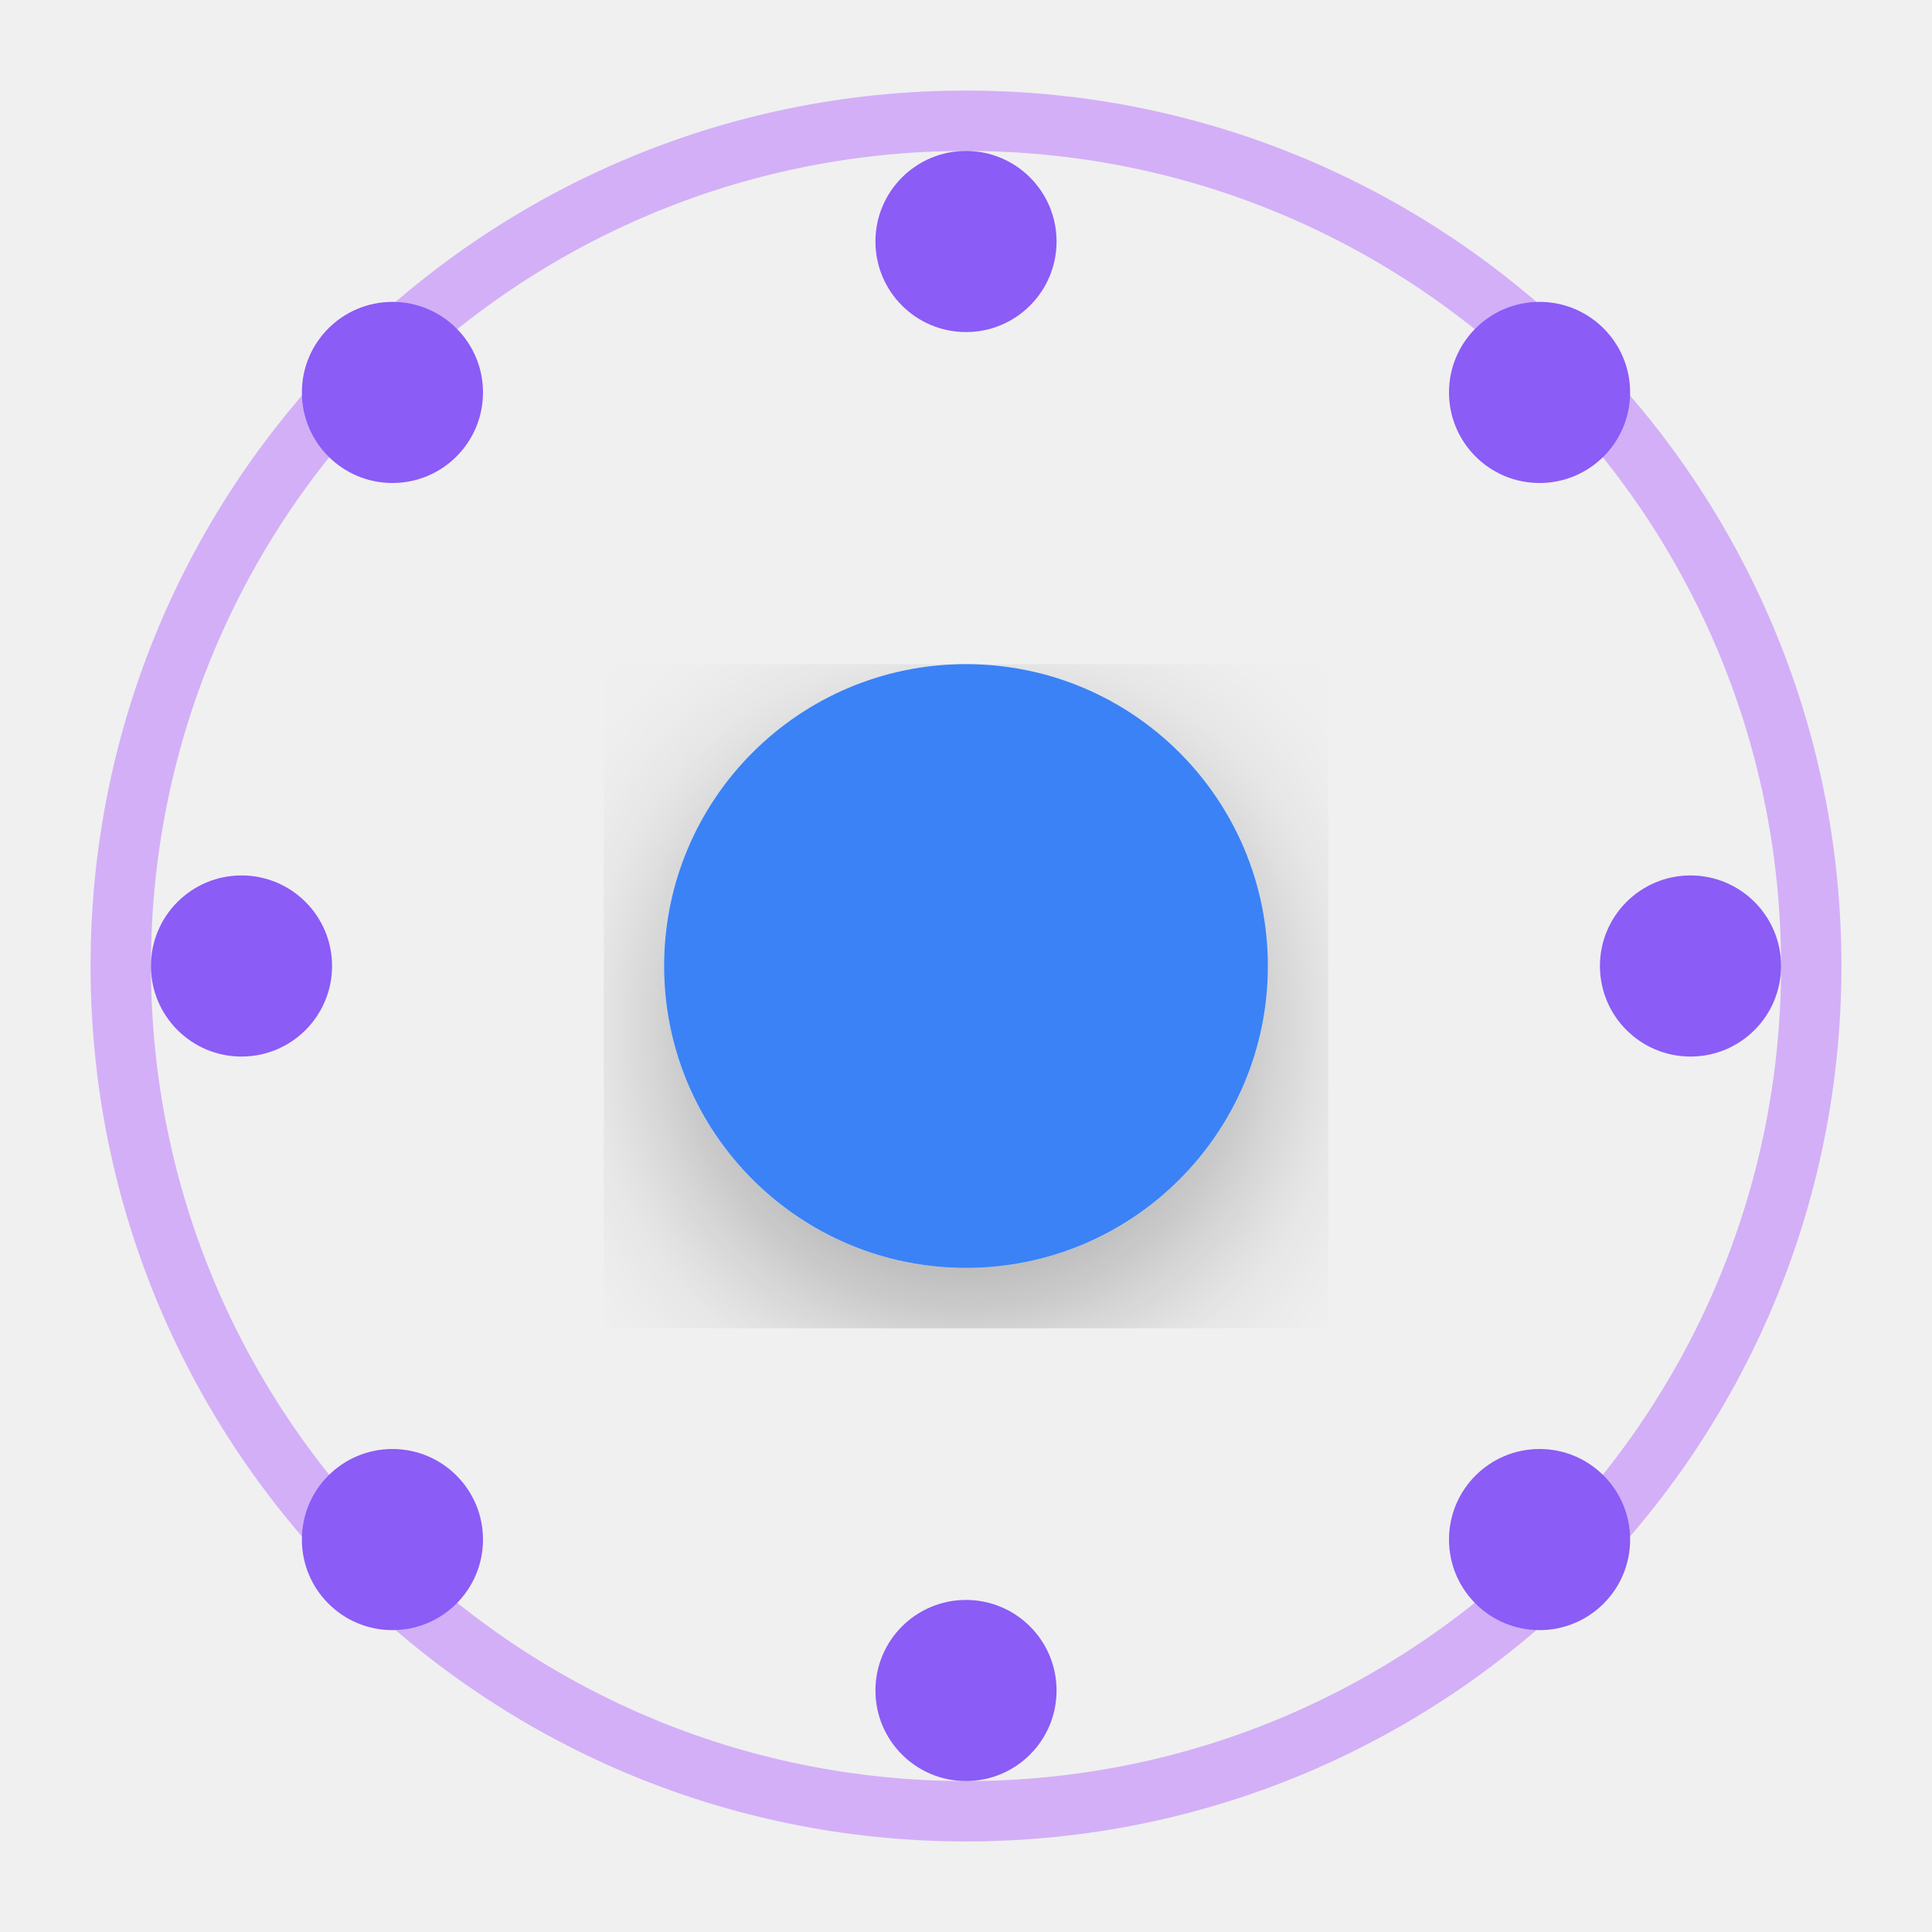
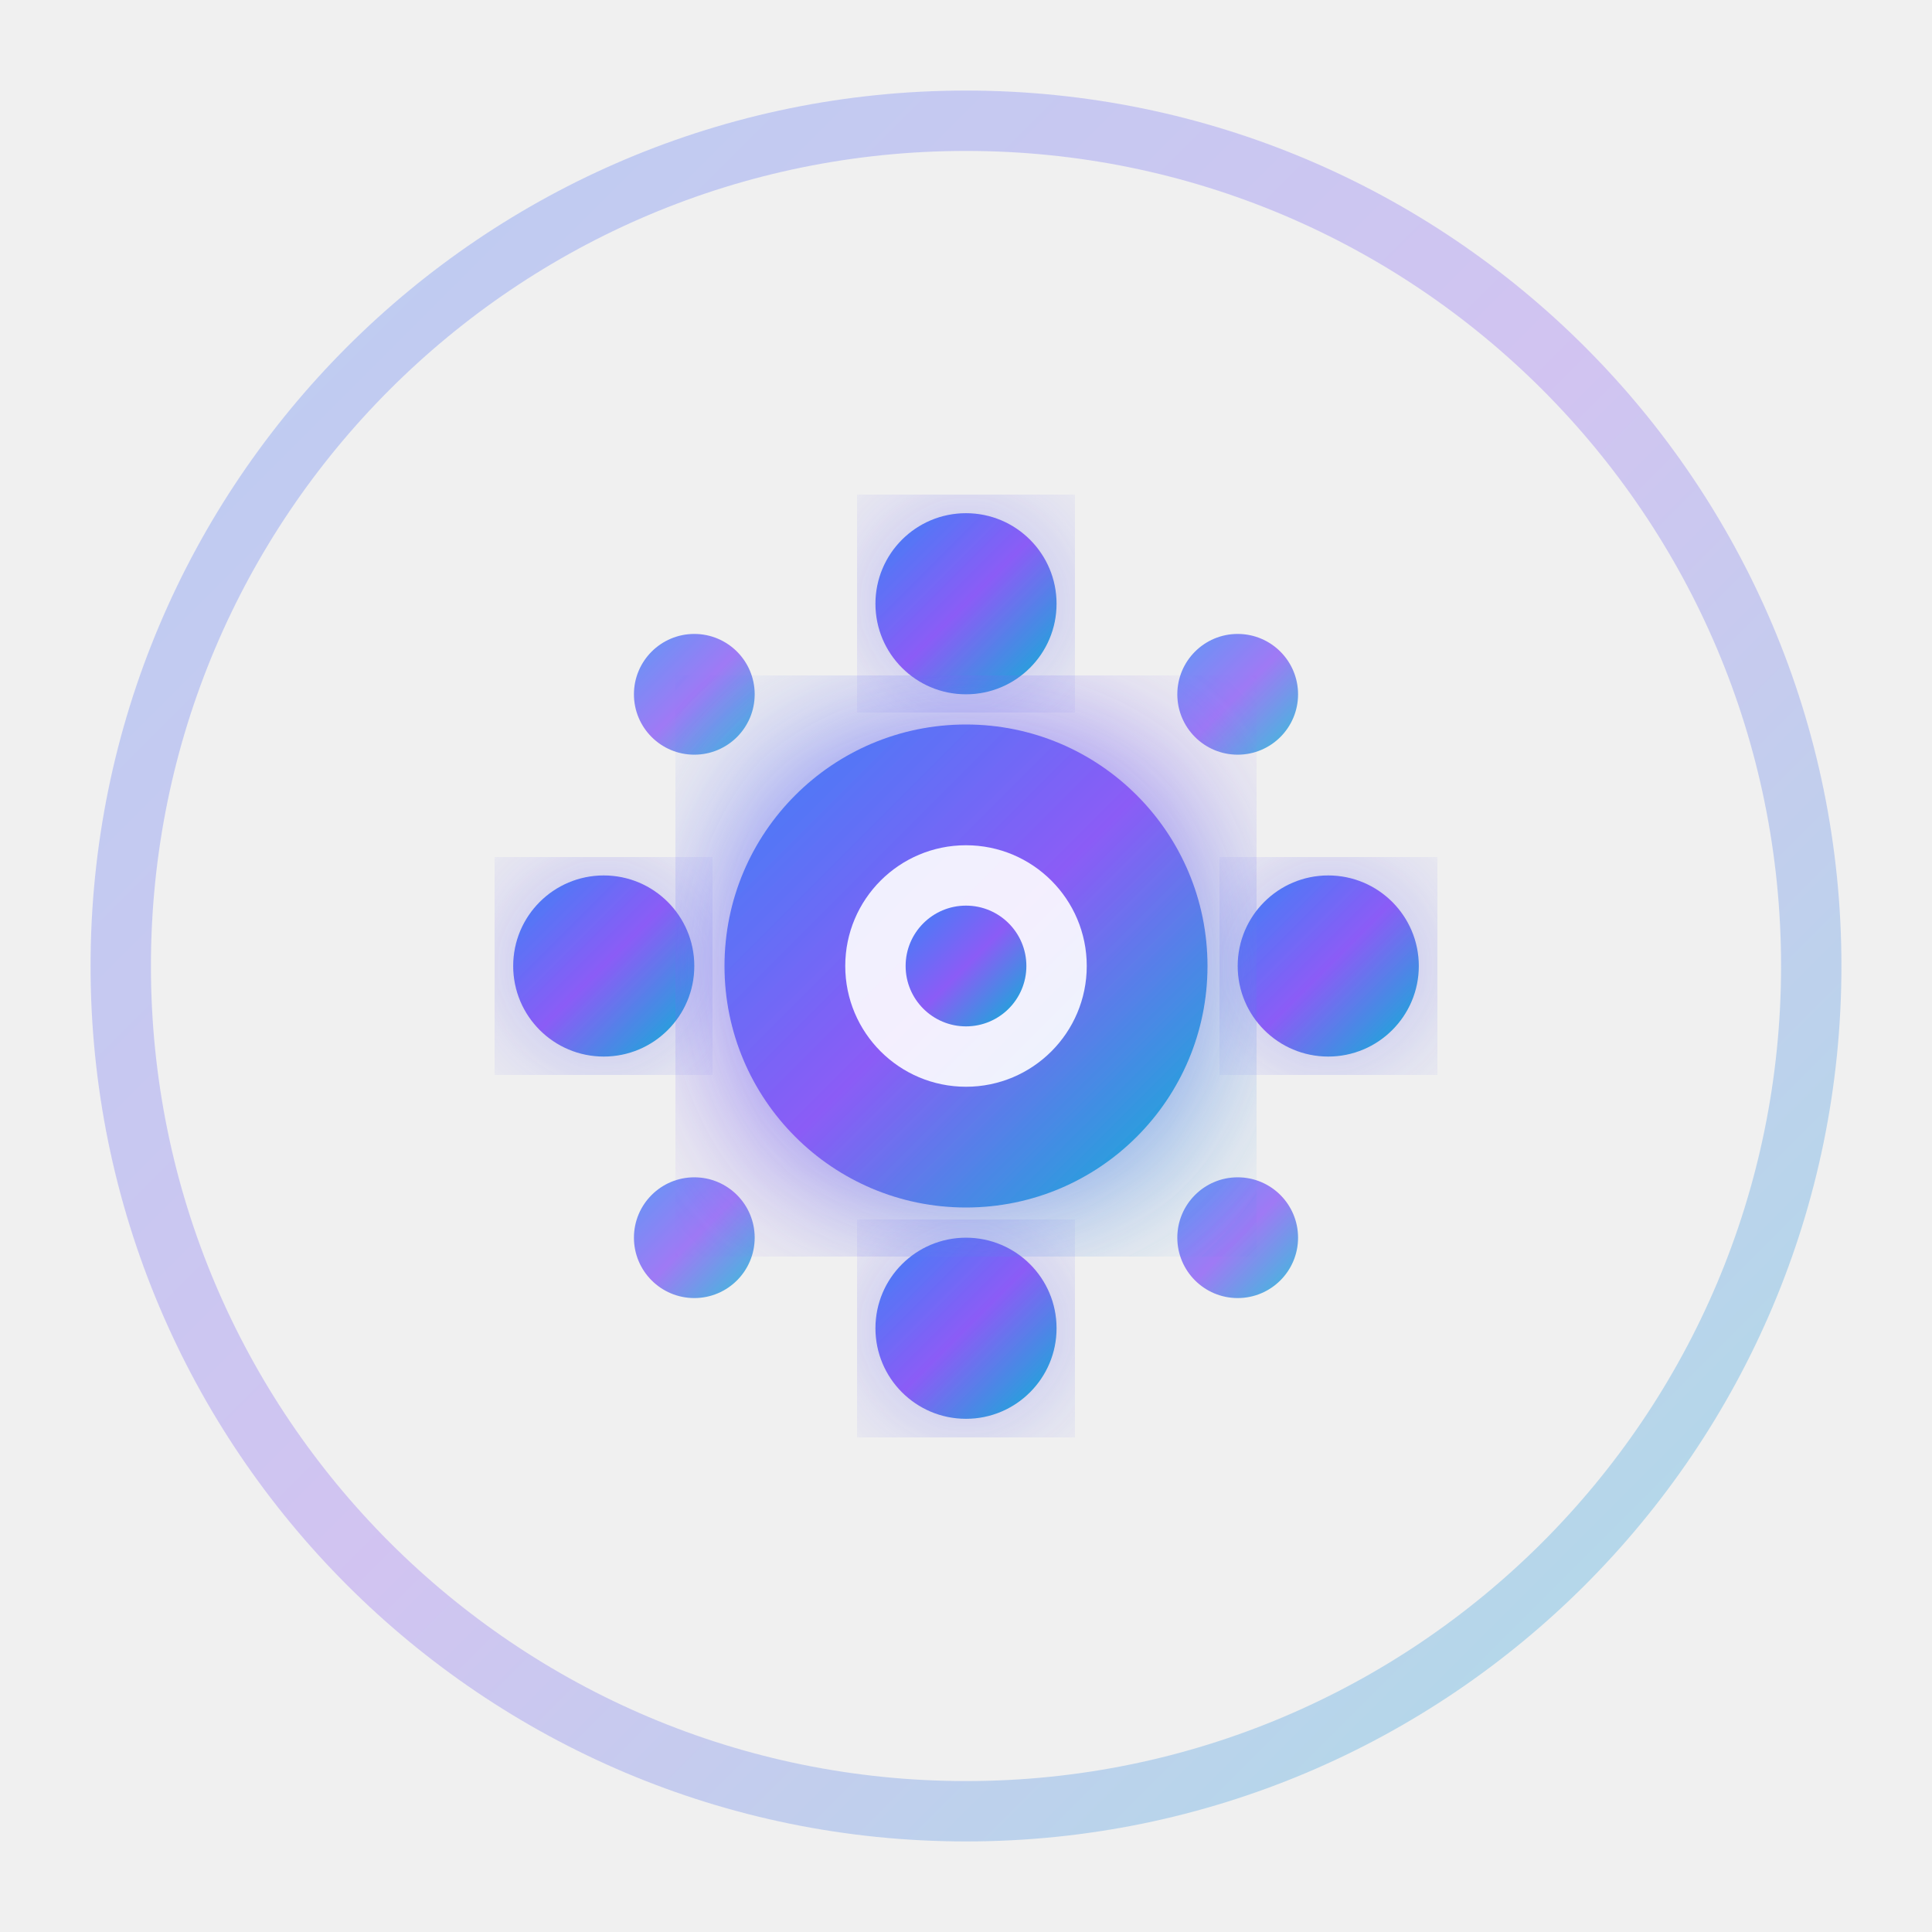
<svg xmlns="http://www.w3.org/2000/svg" viewBox="0 0 64 64" width="64" height="64">
  <defs>
-     <filter id="shadow">
-       <feDropShadow dx="0" dy="2" stdDeviation="3" flood-opacity="0.3" />
+     <linearGradient id="sunGradient" x1="0%" y1="0%" x2="100%" y2="100%">
+       <stop offset="0%" style="stop-color:#3b82f6;stop-opacity:1" />
+       <stop offset="50%" style="stop-color:#8b5cf6;stop-opacity:1" />
+       <stop offset="100%" style="stop-color:#06b6d4;stop-opacity:1" />
+     </linearGradient>
+     <filter id="glow">
+       <feGaussianBlur stdDeviation="3" result="coloredBlur" />
+       <feMerge>
+         <feMergeNode in="coloredBlur" />
+         <feMergeNode in="SourceGraphic" />
+       </feMerge>
    </filter>
  </defs>
-   <circle cx="32" cy="32" r="28" fill="none" stroke="#c084fc" stroke-width="2" opacity="0.6" />
-   <circle cx="32" cy="8" r="3" fill="#8b5cf6" />
-   <circle cx="51" cy="13" r="3" fill="#8b5cf6" />
-   <circle cx="56" cy="32" r="3" fill="#8b5cf6" />
-   <circle cx="51" cy="51" r="3" fill="#8b5cf6" />
-   <circle cx="32" cy="56" r="3" fill="#8b5cf6" />
-   <circle cx="13" cy="51" r="3" fill="#8b5cf6" />
-   <circle cx="8" cy="32" r="3" fill="#8b5cf6" />
-   <circle cx="13" cy="13" r="3" fill="#8b5cf6" />
-   <circle cx="32" cy="32" r="10" fill="#3b82f6" filter="url(#shadow)" />
+   <circle cx="32" cy="32" r="28" fill="none" stroke="url(#sunGradient)" stroke-width="2" opacity="0.3" />
+   <circle cx="32" cy="20" r="3" fill="url(#sunGradient)" filter="url(#glow)" />
+   <circle cx="44" cy="32" r="3" fill="url(#sunGradient)" filter="url(#glow)" />
+   <circle cx="32" cy="44" r="3" fill="url(#sunGradient)" filter="url(#glow)" />
+   <circle cx="20" cy="32" r="3" fill="url(#sunGradient)" filter="url(#glow)" />
+   <circle cx="41" cy="23" r="2" fill="url(#sunGradient)" opacity="0.8" />
+   <circle cx="23" cy="23" r="2" fill="url(#sunGradient)" opacity="0.8" />
+   <circle cx="41" cy="41" r="2" fill="url(#sunGradient)" opacity="0.8" />
+   <circle cx="23" cy="41" r="2" fill="url(#sunGradient)" opacity="0.8" />
+   <circle cx="32" cy="32" r="8" fill="url(#sunGradient)" filter="url(#glow)" />
+   <circle cx="32" cy="32" r="4" fill="#ffffff" opacity="0.9" />
+   <circle cx="32" cy="32" r="2" fill="url(#sunGradient)" />
</svg>
